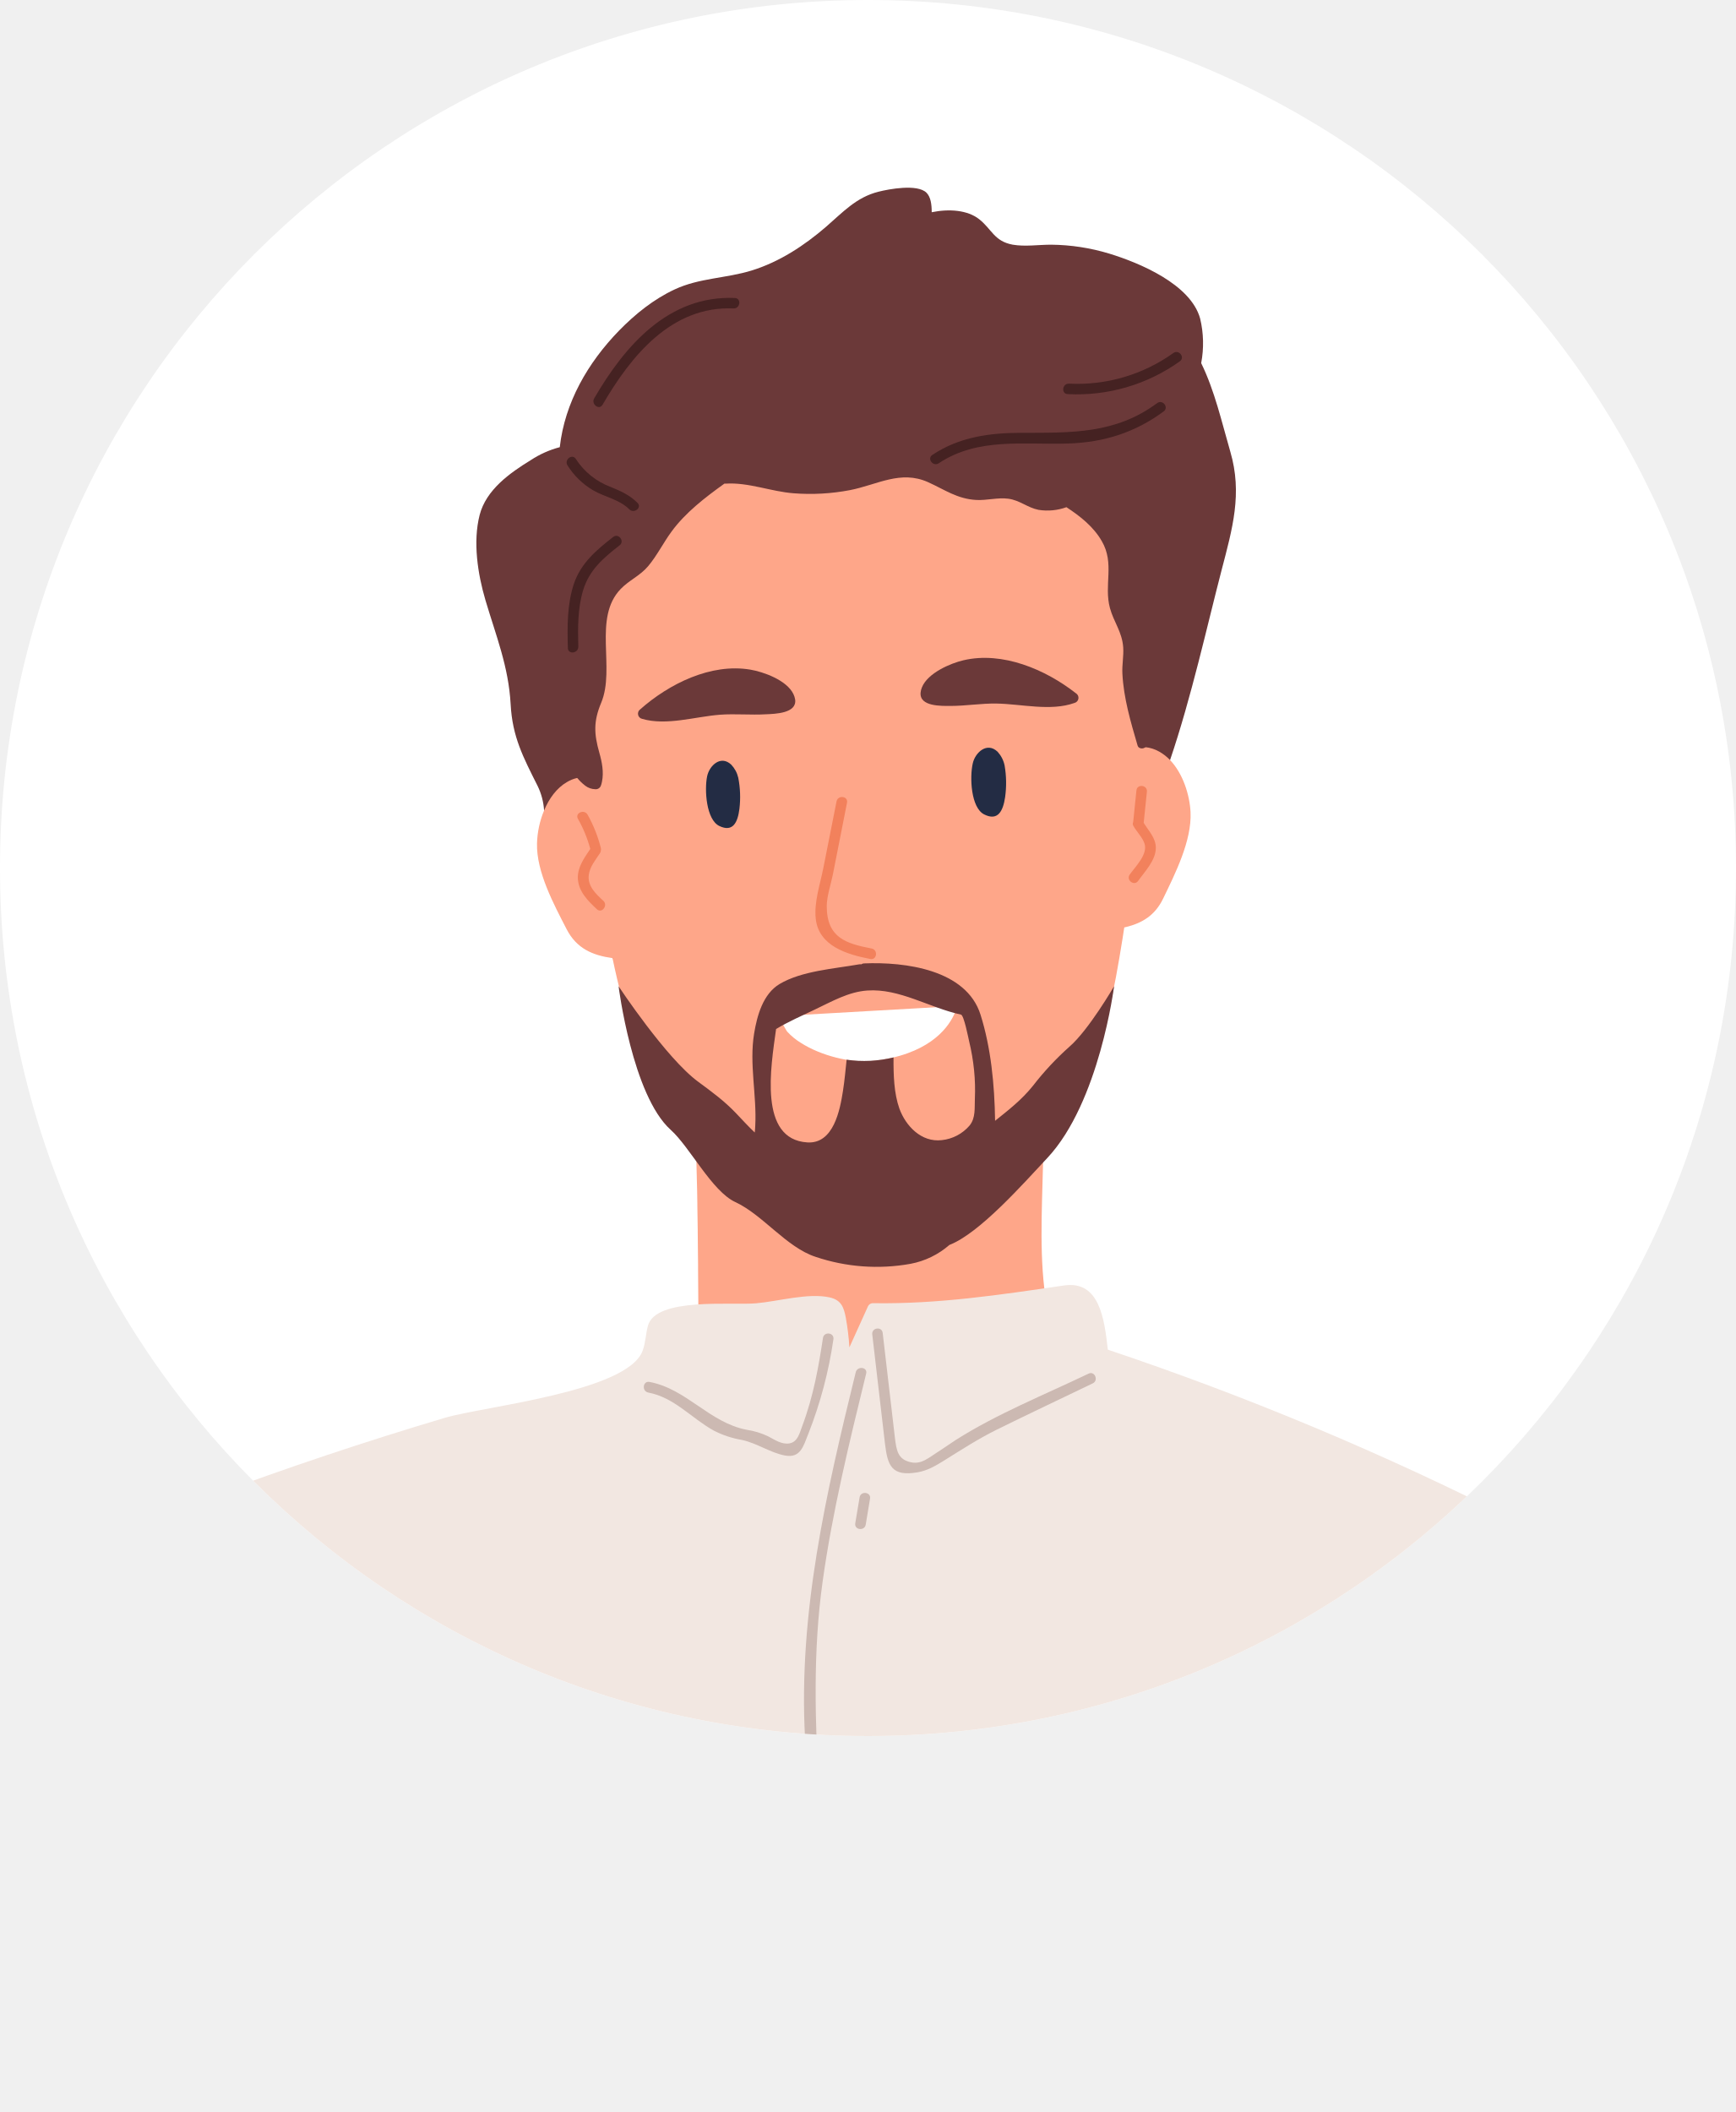
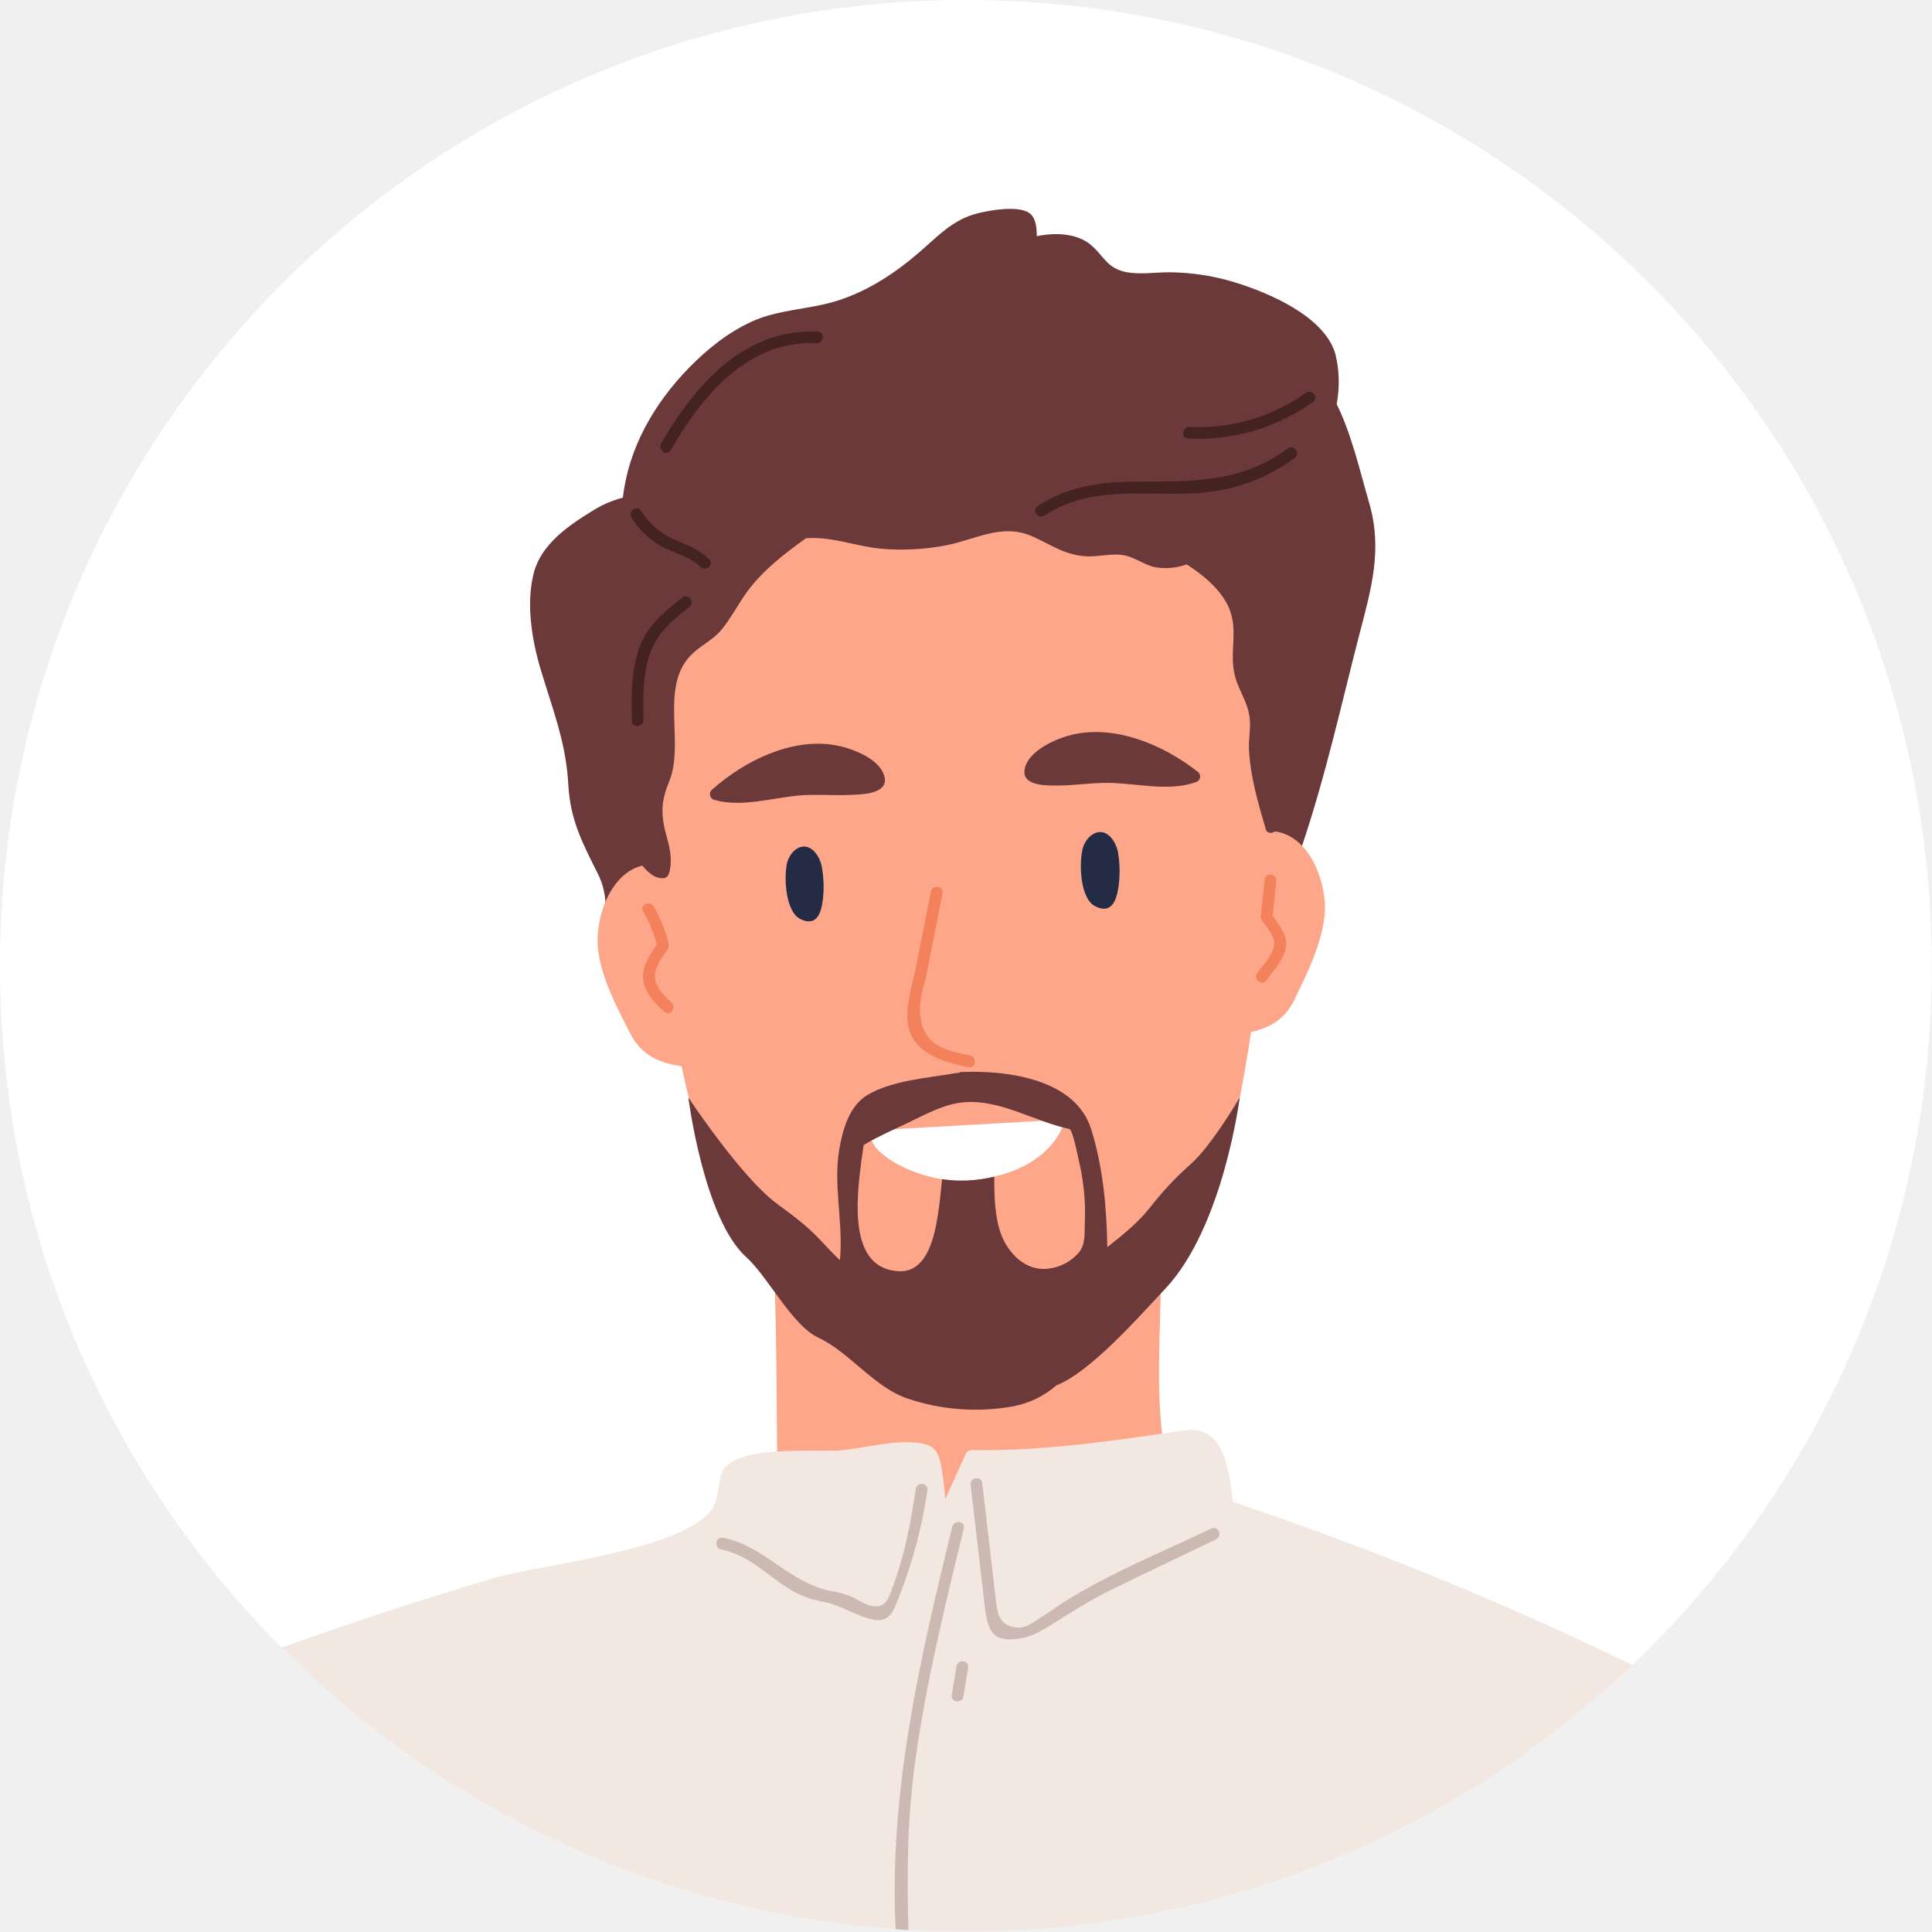
- <svg xmlns="http://www.w3.org/2000/svg" viewBox="0 0 655.24 797.13">
+ <svg xmlns="http://www.w3.org/2000/svg" viewBox="0 0 655.24 655.31">
  <defs>
    <style>.cls-1{fill:none;}.cls-2{clip-path:url(#clip-path);}.cls-3{fill:#fff;}.cls-4{fill:#6b3939;}.cls-5{fill:#fea689;}.cls-6{fill:#232c44;}.cls-7{fill:#f2815c;}.cls-8{fill:#452222;}.cls-9{fill:#f2e7e1;}.cls-10{fill:#ccb9b2;}</style>
-     <clipPath id="clip-path">
+     <clipPath id="clip-path" transform="translate(0 0)">
      <circle class="cls-1" cx="327.62" cy="327.62" r="327.62" />
    </clipPath>
  </defs>
  <g id="Layer_2" data-name="Layer 2">
    <g id="Layer_1-2" data-name="Layer 1">
      <g class="cls-2">
        <circle class="cls-3" cx="327.62" cy="327.62" r="327.62" />
-         <path class="cls-4" d="M464.38,170.5c-3.29-11.34-5.87-22.94-11-33.45a40.06,40.06,0,0,0-.4-16.84c-3.57-12.93-22.86-21-34.33-24.5a78.23,78.23,0,0,0-21.92-3.36c-4.75,0-9.78.8-14.48,0-7-1.28-7.87-5.82-12.65-9.6-4.4-3.48-11.33-4-17.93-2.65,0-3-.38-5.78-2-7.39-3.47-3.36-14.2-1.35-18.13-.34-8.36,2.1-13.44,7.76-19.75,13.22-8.21,7.09-17.53,13.22-28,16.48-9.66,3-19.83,2.81-29.13,7.16-7.94,3.69-14.9,9.31-21,15.55-11.82,12.16-20.48,27.17-22.38,44a36.86,36.86,0,0,0-10.89,4.85c-8,4.9-16.9,11.23-19.35,20.73-2.61,10.19-.72,22.29,2.19,32.17,4,13.47,8.74,25.09,9.51,39.31.66,12.33,4.77,20,10.17,30.78a24.52,24.52,0,0,1,2.45,9.3c.63,7.8-1.29,15.59,2.21,23.47,4.75,10.69,14,19.92,21.1,29,.79,1,1.57,2,2.37,3a1.23,1.23,0,0,0,.22.27c8.71,11.11,17.28,22.23,23.89,34.74,1.19,2.25,4.85.7,3.65-1.57-6.17-11.7-14-22.27-22.09-32.63-2.44-3.11-4.9-6.18-7.36-9.28-4-5.05-8.05-10.12-11.89-15.31-1.1-1.48-2.19-3-3.21-4.57l.12-.05a3.19,3.19,0,0,0,2.18-.43.26.26,0,0,1,.09-.09,8.26,8.26,0,0,1,1.2.05,5.35,5.35,0,0,0,.44.62,23.6,23.6,0,0,0,8.78,7.05c.38.17.75.36,1.15.55a52.69,52.69,0,0,0,6.38,2.38c.83.26,1.66.51,2.49.73,15.34,4.29,28.9,12,43.88,17.1,27.54,9.36,59.68,2.66,86.44-6.3,20.94-7,37.77-10.8,50.74-23.53a59.46,59.46,0,0,0,9.72-12.49c.46-.8.93-1.63,1.39-2.47.24-.43.47-.86.69-1.3.68-1.26,1.34-2.56,2-3.88a210,210,0,0,0,9.68-24.08c8.09-23.79,14-50.75,19.47-71.75C465.18,199.48,469,186.28,464.38,170.5Z" />
-         <path class="cls-5" d="M426.72,332.7c.1-1.16.21-2.31.31-3.48.3-3.51.59-7.06.85-10.62.15-2,.28-4,.42-6v0c.35-5,.66-10.08.95-15.11v0q.42-7.68.77-15.24a.29.29,0,0,1,0-.16c1.93-44.27,1.51-83.5-.15-86.85-6.88-13.89-17.53-20.09-29.72-27.71q-3.16-2-6.46-4.12c-1.74-1.16-3.53-2.38-5.32-3.67-12.55-9.09-29.39-9.83-44.29-9-34.59,1.94-68.13,6-97.51,26A103.55,103.55,0,0,0,235,185.79c-1,.93-2,1.89-3,2.89a60.94,60.94,0,0,0-10.7,14.26,38.58,38.58,0,0,0-4.43,16.78v0c-.43,8.08.79,16.25,0,25.46,0,.28-.05.58-.06.92-.34,6.93,1.11,25.45,3.68,47.17.12,1.08.25,2.16.38,3.24h0c.46,3.89,1,7.88,1.5,11.89.73,5.4,1.49,10.85,2.32,16.26.73,4.91,1.5,9.79,2.3,14.56,0,.31.11.62.15.92.17,1,.34,2,.52,3,.57,3.32,1.16,6.56,1.77,9.7.54,2.92,1.11,5.75,1.69,8.47,0,.08,0,.17.05.25,2.31,11,4.74,20.25,7.16,26.31a138.14,138.14,0,0,0,24.17,39.92c14.18,16.08,32.18,27.72,53,30.92a78.82,78.82,0,0,0,25.57-.25,112.53,112.53,0,0,0,15.31-3.71c3.3-1.05,6.54-2.25,9.65-3.58,10.5-4.48,19.47-11.07,27.84-18,12.64-10.46,20.71-37.63,24.91-53.09C421.77,368.85,426.2,338.59,426.72,332.7Z" />
-         <path class="cls-5" d="M500.65,581.49c-1.83-3.58-6.45-5.26-9.95-6.5-7.92-2.85-15.83-5.29-23.44-9a173.23,173.23,0,0,1-43.34-30.32,176.67,176.67,0,0,1-12.43-13.08c-.89-1-1.76-2.08-2.61-3.17-6.69-8.37-12.3-17.79-13.9-27.25-.32-1.93-.6-3.91-.81-5.88-2-17.1-.56-35.76-.38-53,0-2.21,0-4.39,0-6.54-.18-13.59-1.06-27.4-.44-41,0,0,.2-4.32.29-6.47.13-2.93-4.43-3.52-4.56-.57-.08,1.61-.14,3.21-.22,4.8-8.08-2.84-19.2-1.7-28.89-.21-4.29.69-8.29,1.41-11.62,1.91-14.38,2.17-30.59,4.37-46.07,8.46-13.33,3.49-26.14,8.38-36.83,15.78q-.27-6.25-.56-12.52c-.13-2.94-4.68-2.27-4.55.67.25,5.07.46,10.12.68,15.2-.35.28-.7.51-1,.81a2.37,2.37,0,0,0,1.25,4.13c.49.06.89,3.9,1.2,9.91,0,.08,0,.16,0,.26,0,1.07.1,2.2.14,3.38,0,.45,0,.89.05,1.33,0,.61.05,1.23.07,1.85,0,1.23.09,2.5.12,3.81a.52.52,0,0,0,0,.22c.06,1.87.1,3.8.15,5.79a1.08,1.08,0,0,0,0,.18c.1,3.18.17,6.5.21,9.87,0,.26,0,.52,0,.78.06,3,.1,6.07.14,9.1a4.86,4.86,0,0,0,0,.54c0,2.09.06,4.15.06,6.2s.06,4.21.07,6.2c0,.68,0,1.36,0,2,.05,4.89.07,9.41.1,13.2,0,5.43.05,9.36.08,10.85a20.35,20.35,0,0,1-.32,5c-1.32,5.43-5.07,11-9.66,16.35-.91,1-1.85,2-2.79,3.07-6,6.4-12.9,12.24-17.69,16.69-19.32,18-41.89,32.13-68.12,36.9-2.67.49-2.31,4.34,0,4.56A2,2,0,0,0,167,587.3c-.69-.06,5.95,10.59,6.31,10.91,5.95,5.36,14.65,8.87,21.79,12.15a200.26,200.26,0,0,0,52.8,15.93c18.67,2.92,37.33,2.59,55.93.85l4.22-.42c18.3-1.94,36.55-5.12,54.71-7.84,39.29-5.86,79.14-10.57,117.39-21.68C486,595.51,506.28,592.37,500.65,581.49Z" />
-         <path class="cls-6" d="M379.37,300.9a38.62,38.62,0,0,0-.19-12,10.92,10.92,0,0,0-2.6-5.12c-4-3.92-8.48.22-9.41,4.3-1.22,5.3-.71,16.77,4.29,19.3C376.64,310,378.59,306.14,379.37,300.9Z" />
-         <path class="cls-6" d="M279.09,305.27a37.5,37.5,0,0,0-.44-11.73A10.64,10.64,0,0,0,276,288.6c-4-3.75-8.28.4-9.1,4.4-1.07,5.21-.32,16.4,4.62,18.76C276.63,314.21,278.45,310.41,279.09,305.27Z" />
-         <path class="cls-7" d="M329,358c-9.38-1.83-16.91-3.88-16.95-15.93,0-3.89,1.58-8.28,2.33-12.11q2.66-13.5,5.32-27c.5-2.51-3.45-3-3.95-.49q-2.47,12.6-5,25.2c-1.21,6.11-3.54,12.86-2.85,19.11,1.14,10.31,11.77,13.45,20.57,15.17C331,362.46,331.52,358.51,329,358Z" />
-         <path class="cls-3" d="M293.45,383.56c.52.07,3.16,5.23,3.68,5.81a23.44,23.44,0,0,0,5.15,4.23c7.55,4.84,18.87,7.72,27.14,6.83,20.54-2.22,28-11.89,30.55-17.2a15,15,0,0,0,1.28-3.53Z" />
-         <path class="cls-5" d="M449.36,306.5c-.33-6.5-2.85-14.53-7.73-19.63a17.37,17.37,0,0,0-4.11-3.2A13.39,13.39,0,0,0,432.3,282a12.41,12.41,0,0,0-2.28,0,1.23,1.23,0,0,1-.19,0c-4.75.55-9,3.82-12.86,7.49-1.84,1.75.59,4.9,2.43,3.15,2.69-2.53,3.71-3.51,5.6-3.73-2.95,6.57-2.3,16.29-3.55,22.62-1.28,6.56-2.57,13-3.29,19.53a79,79,0,0,0-.26,15.7.91.91,0,0,0,.07.25c-.67.1-1.35.19-2,.25-2.55.24-2,4.18.57,3.94a62.8,62.8,0,0,0,8.48-1.31c6-1.47,10.93-4.34,14-10.75C443.53,329.8,449.89,317.27,449.36,306.5Z" />
-         <path class="cls-5" d="M237.12,358.23l-2-.17c0-.1.06-.15,0-.26a79.12,79.12,0,0,0-.52-14.71c-.85-6.84-2.37-13.57-3.9-20.43-1.39-6.31-1-16.05-4.07-22.53,1.88.17,2.92,1.12,5.66,3.59,1.91,1.72,4.26-1.49,2.36-3.19a36.32,36.32,0,0,0-7.51-5.49,14.27,14.27,0,0,0-6.73-1.75,11.41,11.41,0,0,0-2.61.34,13.24,13.24,0,0,0-3.82,1.55c-3.91,2.27-6.75,6.24-8.61,10.68a35.17,35.17,0,0,0-2.68,12.43c-.29,10.77,6.4,23.13,11.16,32.38,3.77,7.37,9.88,9.9,17.25,10.94a.25.25,0,0,0,.17,0c1.72.26,3.5.42,5.35.55,0,0,.08,0,.1,0C239.2,362.26,239.62,358.41,237.12,358.23Z" />
-         <path class="cls-4" d="M300.12,264a7.39,7.39,0,0,0-.63-2c-2.52-5.31-11.39-8.44-16.28-9.26-14.91-2.52-30.69,5.36-41.58,15a2,2,0,0,0,.75,3.58c9.15,2.67,19.95-.83,29.34-1.56,5.79-.43,11.6.17,17.38-.17C292.59,269.44,300.87,269.23,300.12,264Z" />
-         <path class="cls-4" d="M406.07,261.64c-11.44-8.95-27.67-15.89-42.41-12.44-4.83,1.12-13.51,4.78-15.69,10.24a6.73,6.73,0,0,0-.5,2c-.44,5.28,7.84,5,11.33,5,5.79,0,11.57-1,17.35-.9,9.42.16,20.43,3,29.41-.23A2,2,0,0,0,406.07,261.64Z" />
-         <path class="cls-7" d="M436.26,320c0-3.77-2.76-6.42-4.58-9.45q.6-5.87,1.21-11.74c.26-2.54-3.69-3.05-3.95-.49l-1.23,11.94a1.57,1.57,0,0,0,.12,1.54c1.22,2.14,3.41,4.27,4.17,6.63,1.29,4.06-3.48,8.68-5.59,11.64-1.48,2.08,1.67,4.5,3.16,2.42C432.13,328.89,436.25,324.71,436.26,320Z" />
-         <path class="cls-7" d="M227.73,340c-2.84-2.63-6-5.54-5.5-9.74.36-3.1,2.58-5.74,4.25-8.28a1.92,1.92,0,0,0,.31-1,1.86,1.86,0,0,0,0-.91,51.6,51.6,0,0,0-5-12.58c-1.24-2.2-4.91-.67-3.65,1.57a48.19,48.19,0,0,1,4.66,11.35c-2.27,3.38-4.89,6.95-4.69,11.18.24,4.92,3.83,8.46,7.22,11.61C227.19,344.89,229.59,341.72,227.73,340Z" />
-         <path class="cls-4" d="M444.65,185.62c-3.39-9.8-7.64-18.09-14.71-24.65a39.48,39.48,0,0,0-3.41-2.87,42.45,42.45,0,0,0-3.95-2.74,100.75,100.75,0,0,0-12.75-6.64h0c-2.62-1.17-5.3-2.21-8-3.17a119.49,119.49,0,0,0-63.61-4.32c-15.75,3.06-31.52,5.74-47.32,8.67-15.18,2.81-29.53,8.75-43.72,14.69C239,168,228.68,171.76,221,177.73a36,36,0,0,0-3.06,2.66,27.31,27.31,0,0,0-4.64,5.81c-3.33,5.66-3.2,12.15-3.12,18.51.13,9.88,1,19.7,1.41,29.58.71,15.5-4.14,34.37,2,49.2-2.07-1-4.21,1.94-2.15,3.26,2.35,1.54,4.33,4.43,6.43,6.88a18.91,18.91,0,0,0,3,2.9h0a6.43,6.43,0,0,0,3.79,1.34,2.05,2.05,0,0,0,2.09-1.21,8.52,8.52,0,0,0,.46-1.62c.75-3.59,0-7.48-1-10.94-2-7.08-2.25-11.81.69-18.82,5.49-13.08-3.23-32,7.39-43,3.13-3.26,7.33-5,10.33-8.57,3.42-4.08,5.74-8.86,8.88-13.12,5.19-7.08,12.51-12.74,19.91-18.05a3.73,3.73,0,0,1,.47,0c8.66-.56,17.1,3,25.71,3.64A80.06,80.06,0,0,0,320.75,185c10.33-2,19.14-7.71,29.58-3,6.3,2.84,10.94,6.3,18.14,6.7,4,.22,8.18-1,12.11-.47,4.37.59,7.25,3.38,11.4,4.2a21.14,21.14,0,0,0,10.54-1c5.24,3.42,10.22,7.39,13.31,12.75,5,8.52.73,16.63,3.12,25.36,1.43,5.23,4.61,9,5,14.82.22,3.22-.49,6.62-.31,9.88.46,9.26,3.13,18.23,5.71,27.07a1.52,1.52,0,0,0,.44.76.46.46,0,0,0,.19.14,2,2,0,0,0,2.28-.15,2,2,0,0,0,.88-1.27q4.89-27,9.76-54.08C445.43,212.82,449.4,199.35,444.65,185.62Z" />
-         <path class="cls-8" d="M240.63,189.8c-3-3-6.41-4.49-10.28-6.07a26.65,26.65,0,0,1-13-10.5c-1.39-2.16-4.52.3-3.14,2.44a28.52,28.52,0,0,0,9.6,9.35c4.46,2.6,10,3.48,13.72,7.22C239.28,194,242.44,191.61,240.63,189.8Z" />
-         <path class="cls-8" d="M436.77,152.14c-15.82,11.72-32.42,11.17-51.24,11.22-12,0-23.44,1.56-33.63,8.34-2.13,1.42.32,4.56,2.44,3.14,14.82-9.86,32.22-6.89,49-7.45,13.34-.44,25.12-4.15,35.88-12.11C441.28,153.75,438.83,150.62,436.77,152.14Z" />
-         <path class="cls-8" d="M442.87,133.24a62.29,62.29,0,0,1-39.39,11.56c-2.54-.12-3.05,3.83-.49,3.95a66.81,66.81,0,0,0,42.32-12.37C447.4,134.9,445,131.76,442.87,133.24Z" />
-         <path class="cls-8" d="M277.36,112.47c-25-1.07-41.54,18-53.08,37.87-1.28,2.19,1.87,4.63,3.15,2.42,10.7-18.4,26-37.35,49.44-36.35C279.41,116.52,279.93,112.58,277.36,112.47Z" />
-         <path class="cls-8" d="M233.88,205.81c2-1.57-.42-4.71-2.44-3.14-6.23,4.84-12.16,9.84-14.78,17.54s-2.56,16.33-2.32,24.39c.08,2.55,4,2,3.94-.57-.21-7-.23-14.5,1.81-21.23C222.41,215.11,227.76,210.56,233.88,205.81Z" />
-         <path class="cls-9" d="M44.73,711.16c-.12,8-.55,16-1.23,23.86A37.71,37.71,0,0,1,53,743.59l.11,0q5.13,1.43,10.34,2.56c.84.18,1.7.4,2.58.61l1.19.14c17.72,2.28,35.31,7.23,52.86,10.6q5.64,1.08,11.27,2.12l3.81.68,1.33.23q11.35,1.92,22.74,3.68c15.45,2.37,30.91,4.65,46.41,6.67,112.69,14.68,226.37,18.9,339.77,24.52l33.49,1.7c.5-16.38,2.38-39.59,8.63-53.88,9.75-22.28,21.68-43.61,29.74-66.62A228.06,228.06,0,0,0,627.07,638c1.58-9.69,3.33-20.43-1.62-29.48-4-7.22-11.13-11.78-18-15.77-11.6-6.7-23.58-12.83-35.51-18.91A1139.56,1139.56,0,0,0,418.14,509.4c-1.3-11.65-3.15-26.18-16.51-24.23-24.18,3.53-47.36,7.06-71.94,6.69a2.1,2.1,0,0,0-2.09,1.21q-3.5,7.73-7,15.46a94.92,94.92,0,0,0-1.36-11.2c-.76-4.05-1.79-6.69-6.1-7.65-8.07-1.8-19.44,1.5-27.71,2.22-9.4.82-37.91-2.35-40.88,8.49-.84,3.1-.87,6.41-2,9.42-5.7,15.53-59.88,20.94-74.69,25.33Q123,548.49,79,564.88c-10.08,3.76-23.49,6.72-30.51,15.6-6.77,8.54-6.25,20.13-6,30.45C43.38,644.3,45.21,677.77,44.73,711.16Z" />
-         <path class="cls-10" d="M310.62,505c-1.59,10.43-3.48,21.65-7.81,33.21-1,2.57-1.64,6-4.85,6.57-2.9.48-5.51-1.35-7.95-2.63a28.29,28.29,0,0,0-8.08-2.49c-14.23-2.7-22.69-15.43-36.78-18.08-2.52-.47-3,3.47-.5,4,9.91,1.86,16.29,9.69,24.78,14.38a36.62,36.62,0,0,0,10.63,3.52c5.63,1.21,10.68,4.82,16.16,5.86,6,1.13,7-3.53,8.95-8.37a159.54,159.54,0,0,0,9.39-35.43C315,502.92,311,502.43,310.62,505Z" />
-         <path class="cls-10" d="M410.88,518.45c-16.7,8-34.56,15.14-50.23,25.1-1.86,1.19-3.63,2.51-5.49,3.69-4.82,3-7.42,5.83-12,4.5-4.09-1.18-4.79-3.93-5.41-9.3l-.87-7.5-3.72-31.87c-.29-2.54-4.23-2-3.93.58l4.8,41.24c1,8.35,2.51,12.52,12.44,10.78,3.59-.63,6.75-2.48,9.79-4.37,6.62-4.13,13-8.27,20-11.73,12-5.92,24.15-11.64,36.22-17.46C414.74,521,413.2,517.33,410.88,518.45Z" />
-         <path class="cls-10" d="M301.14,728.38c-3.63,17.19-8.35,34.36-9.25,51.9l4.47.39c.62-13.56,3.15-26.93,6.28-40.78,4.82-21.37,7.65-41.86,6.46-63.79-1.43-26.66-2.32-52.48,1.37-79s10.09-52.66,16.46-78.68c.61-2.48-3.34-2.95-3.94-.49-11.12,45.35-21.73,91-19.13,138.05C305.22,680.67,306.3,704,301.14,728.38Z" />
-         <path class="cls-10" d="M324.45,565.14c-.55,3.27-1.09,6.54-1.64,9.81-.42,2.53,3.53,3,3.95.49.54-3.27,1.09-6.54,1.63-9.81C328.82,563.1,324.87,562.62,324.45,565.14Z" />
-         <path class="cls-10" d="M321.93,689.86a68.4,68.4,0,0,1-.28-9.49c.1-2.54-3.84-3.06-3.95-.5a77.53,77.53,0,0,0,.29,10.56C318.24,693,322.18,692.4,321.93,689.86Z" />
-         <path class="cls-4" d="M420.5,372.24s-9.56,16.52-16.88,22.84a108.63,108.63,0,0,0-13.72,14.71c-4.3,5.36-9.26,9.18-14.31,13.23-.2-13.73-1.58-27.65-5.5-40.06-5.36-17-28.43-20-44-19.34a1.72,1.72,0,0,0-1,.35,2,2,0,0,0-.82,0c-9.36,1.66-21.67,2.46-30,7.41-6.28,3.74-8.51,11.93-9.63,18.67-1.91,11.53,1.05,23.32.42,34.94,0,.81-.13,1.63-.19,2.44-2.44-2.29-4.71-4.81-7.16-7.37-4.32-4.53-9.06-8-14.12-11.73-12.14-8.88-30.11-36.08-30.11-36.08s5.16,41.16,19.68,54.19c7.25,6.51,15.54,23.16,24.37,27.25,10.39,4.81,19.31,17.1,30.29,20.67A72,72,0,0,0,343.67,477a31,31,0,0,0,14.67-7.12c11.43-4.43,27.89-23.15,37-32.86C415,416,420.5,372.24,420.5,372.24ZM337.26,399.1a47,47,0,0,1-17.71.87c-.44,4.15-.75,7.73-1.39,11.85-1.12,7.15-3.54,20-13.45,19.36-18.44-1.16-13.78-28.35-11.78-42.81,4.7-2.8,9.72-5,14.68-7.36,6.33-3,12.63-6.66,19.73-7.16,12.16-.87,23.54,6.54,35.37,9.09,1.13.24,2.78,8.81,3.08,10.06a81.19,81.19,0,0,1,1.87,10.94,74.51,74.51,0,0,1,.3,10.67c-.15,3.5.35,7.32-2,10.2a16,16,0,0,1-10.49,5.51c-7.72.91-13.62-5.36-16-11.9C337.41,412.62,337.21,405.72,337.26,399.1Z" />
+         <path class="cls-4" d="M464.38,170.5c-3.29-11.34-5.87-22.94-11-33.45a40.06,40.06,0,0,0-.4-16.84c-3.57-12.93-22.86-21-34.33-24.5a78.23,78.23,0,0,0-21.92-3.36c-4.75,0-9.78.8-14.48,0-7-1.28-7.87-5.82-12.65-9.6-4.4-3.48-11.33-4-17.93-2.65,0-3-.38-5.78-2-7.39-3.47-3.36-14.2-1.35-18.13-.34-8.36,2.1-13.44,7.76-19.75,13.22-8.21,7.09-17.53,13.22-28,16.48-9.66,3-19.83,2.81-29.13,7.16-7.94,3.69-14.9,9.31-21,15.55-11.82,12.16-20.48,27.17-22.38,44a36.86,36.86,0,0,0-10.89,4.85c-8,4.9-16.9,11.23-19.35,20.73-2.61,10.19-.72,22.29,2.19,32.17,4,13.47,8.74,25.09,9.51,39.31.66,12.33,4.77,20,10.17,30.78a24.52,24.52,0,0,1,2.45,9.3c.63,7.8-1.29,15.59,2.21,23.47,4.75,10.69,14,19.92,21.1,29,.79,1,1.57,2,2.37,3a1.23,1.23,0,0,0,.22.27c8.71,11.11,17.28,22.23,23.89,34.74,1.19,2.25,4.85.7,3.65-1.57-6.17-11.7-14-22.27-22.09-32.63-2.44-3.11-4.9-6.18-7.36-9.28-4-5.05-8.05-10.12-11.89-15.31-1.1-1.48-2.19-3-3.21-4.57l.12-.05a3.19,3.19,0,0,0,2.18-.43.26.26,0,0,1,.09-.09,8.26,8.26,0,0,1,1.2.05,5.35,5.35,0,0,0,.44.62,23.6,23.6,0,0,0,8.78,7.05c.38.17.75.36,1.15.55a52.69,52.69,0,0,0,6.38,2.38c.83.26,1.66.51,2.49.73,15.34,4.29,28.9,12,43.88,17.1,27.54,9.36,59.68,2.66,86.44-6.3,20.94-7,37.77-10.8,50.74-23.53a59.46,59.46,0,0,0,9.72-12.49c.46-.8.93-1.63,1.39-2.47.24-.43.47-.86.69-1.3.68-1.26,1.34-2.56,2-3.88a210,210,0,0,0,9.68-24.08c8.09-23.79,14-50.75,19.47-71.75C465.18,199.48,469,186.28,464.38,170.5Z" transform="translate(0 0)" />
+         <path class="cls-5" d="M426.72,332.7c.1-1.16.21-2.31.31-3.48.3-3.51.59-7.06.85-10.62.15-2,.28-4,.42-6v0c.35-5,.66-10.08.95-15.11v0q.42-7.68.77-15.24a.29.29,0,0,1,0-.16c1.93-44.27,1.51-83.5-.15-86.85-6.88-13.89-17.53-20.09-29.72-27.71q-3.16-2-6.46-4.12c-1.74-1.16-3.53-2.38-5.32-3.67-12.55-9.09-29.39-9.83-44.29-9-34.59,1.94-68.13,6-97.51,26A103.55,103.55,0,0,0,235,185.79c-1,.93-2,1.89-3,2.89a60.94,60.94,0,0,0-10.7,14.26,38.58,38.58,0,0,0-4.43,16.78v0c-.43,8.08.79,16.25,0,25.46,0,.28-.05.58-.06.92-.34,6.93,1.11,25.45,3.68,47.17.12,1.08.25,2.16.38,3.24h0c.46,3.89,1,7.88,1.5,11.89.73,5.4,1.49,10.85,2.32,16.26.73,4.91,1.5,9.79,2.3,14.56,0,.31.11.62.15.92.17,1,.34,2,.52,3,.57,3.32,1.16,6.56,1.77,9.7.54,2.92,1.11,5.75,1.69,8.47,0,.08,0,.17.05.25,2.31,11,4.74,20.25,7.16,26.31a138.14,138.14,0,0,0,24.17,39.92c14.18,16.08,32.18,27.72,53,30.92a78.82,78.82,0,0,0,25.57-.25,112.53,112.53,0,0,0,15.31-3.71c3.3-1.05,6.54-2.25,9.65-3.58,10.5-4.48,19.47-11.07,27.84-18,12.64-10.46,20.71-37.63,24.91-53.09C421.77,368.85,426.2,338.59,426.72,332.7Z" transform="translate(0 0)" />
+         <path class="cls-5" d="M165.14,585.73A2,2,0,0,0,167,587.3c-.69-.06,5.95,10.59,6.31,10.91,5.95,5.36,14.65,8.87,21.79,12.15a200.26,200.26,0,0,0,52.8,15.93c18.67,2.92,37.33,2.59,55.93.85l4.22-.42c18.3-1.94,36.55-5.12,54.71-7.84,39.29-5.86,79.14-10.57,117.39-21.68,5.86-1.69,26.13-4.83,20.5-15.71-1.83-3.58-6.45-5.26-9.95-6.5-7.92-2.85-15.83-5.29-23.44-9a173.23,173.23,0,0,1-43.34-30.32,176.67,176.67,0,0,1-12.43-13.08c-.89-1-1.76-2.08-2.61-3.17-6.69-8.37-12.3-17.79-13.9-27.25-.32-1.93-.6-3.91-.81-5.88-2-17.1-.56-35.76-.38-53,0-2.21,0-4.39,0-6.54-.18-13.59-1.06-27.4-.44-41,0,0,.2-4.32.29-6.47.13-2.93-4.43-3.52-4.56-.57-.08,1.61-.14,3.21-.22,4.8-8.08-2.84-19.2-1.7-28.89-.21-4.29.69-8.29,1.41-11.62,1.91-14.38,2.17-30.59,4.37-46.07,8.46-13.33,3.49-26.14,8.38-36.83,15.78q-.27-6.25-.56-12.52c-.13-2.94-4.68-2.27-4.55.67.25,5.07.46,10.12.68,15.2-.35.28-.7.51-1,.81a2.37,2.37,0,0,0,1.25,4.13c.49.06.89,3.9,1.2,9.91,0,.08,0,.16,0,.26,0,1.07.1,2.2.14,3.38,0,.45,0,.89.05,1.33,0,.61.05,1.23.07,1.85,0,1.23.09,2.5.12,3.81a.52.52,0,0,0,0,.22c.06,1.87.1,3.8.15,5.79a1.08,1.08,0,0,0,0,.18c.1,3.18.17,6.5.21,9.87,0,.26,0,.52,0,.78.06,3,.1,6.07.14,9.1a4.86,4.86,0,0,0,0,.54c0,2.09.06,4.15.06,6.2s.06,4.21.07,6.2c0,.68,0,1.36,0,2,.05,4.89.07,9.41.1,13.2,0,5.43.05,9.36.08,10.85a20.35,20.35,0,0,1-.32,5c-1.32,5.42-5.07,11-9.66,16.35-.92,1-1.85,2-2.79,3.07-6,6.4-12.9,12.24-17.69,16.69-19.32,18-41.89,32.13-68.12,36.9C162.44,581.66,162.8,585.51,165.14,585.73Z" transform="translate(0 0)" />
+         <path class="cls-6" d="M379.37,300.9a38.62,38.62,0,0,0-.19-12,10.92,10.92,0,0,0-2.6-5.12c-4-3.92-8.48.22-9.41,4.3-1.22,5.3-.71,16.77,4.29,19.3C376.64,310,378.59,306.14,379.37,300.9Z" transform="translate(0 0)" />
+         <path class="cls-6" d="M279.09,305.27a37.5,37.5,0,0,0-.44-11.73A10.64,10.64,0,0,0,276,288.6c-4-3.75-8.28.4-9.1,4.4-1.07,5.21-.32,16.4,4.62,18.76C276.63,314.21,278.45,310.41,279.09,305.27Z" transform="translate(0 0)" />
+         <path class="cls-7" d="M329,358c-9.38-1.83-16.91-3.88-16.95-15.93,0-3.89,1.58-8.28,2.33-12.11q2.66-13.5,5.32-27c.5-2.51-3.45-3-3.95-.49q-2.47,12.6-5,25.2c-1.21,6.11-3.54,12.86-2.85,19.11,1.14,10.31,11.77,13.45,20.57,15.17C331,362.46,331.52,358.51,329,358Z" transform="translate(0 0)" />
+         <path class="cls-3" d="M293.45,383.56c.52.07,3.16,5.23,3.68,5.81a23.44,23.44,0,0,0,5.15,4.23c7.55,4.84,18.87,7.72,27.14,6.83,20.54-2.22,28-11.89,30.55-17.2a15,15,0,0,0,1.28-3.53Z" transform="translate(0 0)" />
+         <path class="cls-5" d="M449.36,306.5c-.33-6.5-2.85-14.53-7.73-19.63a17.37,17.37,0,0,0-4.11-3.2A13.39,13.39,0,0,0,432.3,282a12.41,12.41,0,0,0-2.28,0,1.23,1.23,0,0,1-.19,0c-4.75.55-9,3.82-12.86,7.49-1.84,1.75.59,4.9,2.43,3.15,2.69-2.53,3.71-3.51,5.6-3.73-2.95,6.57-2.3,16.29-3.55,22.62-1.28,6.56-2.57,13-3.29,19.53a79,79,0,0,0-.26,15.7.91.91,0,0,0,.07.25c-.67.1-1.35.19-2,.25-2.55.24-2,4.18.57,3.94a62.8,62.8,0,0,0,8.48-1.31c6-1.47,10.93-4.34,14-10.75C443.53,329.8,449.89,317.27,449.36,306.5Z" transform="translate(0 0)" />
+         <path class="cls-5" d="M237.12,358.23l-2-.17c0-.1.06-.15,0-.26a79.12,79.12,0,0,0-.52-14.71c-.85-6.84-2.37-13.57-3.9-20.43-1.39-6.31-1-16.05-4.07-22.53,1.88.17,2.92,1.12,5.66,3.59,1.91,1.72,4.26-1.49,2.36-3.19a36.32,36.32,0,0,0-7.51-5.49,14.27,14.27,0,0,0-6.73-1.75,11.41,11.41,0,0,0-2.61.34,13.24,13.24,0,0,0-3.82,1.55c-3.91,2.27-6.75,6.24-8.61,10.68a35.17,35.17,0,0,0-2.68,12.43c-.29,10.77,6.4,23.13,11.16,32.38,3.77,7.37,9.88,9.9,17.25,10.94a.25.25,0,0,0,.17,0c1.72.26,3.5.42,5.35.55,0,0,.08,0,.1,0C239.2,362.26,239.62,358.41,237.12,358.23Z" transform="translate(0 0)" />
+         <path class="cls-4" d="M300.12,264a7.39,7.39,0,0,0-.63-2c-2.52-5.31-11.39-8.44-16.28-9.26-14.91-2.52-30.69,5.36-41.58,15a2,2,0,0,0,.75,3.58c9.15,2.67,19.95-.83,29.34-1.56,5.79-.43,11.6.17,17.38-.17C292.59,269.44,300.87,269.23,300.12,264Z" transform="translate(0 0)" />
+         <path class="cls-4" d="M406.07,261.64c-11.44-8.95-27.67-15.89-42.41-12.44-4.83,1.12-13.51,4.78-15.69,10.24a6.73,6.73,0,0,0-.5,2c-.44,5.28,7.84,5,11.33,5,5.79,0,11.57-1,17.35-.9,9.42.16,20.43,3,29.41-.23A2,2,0,0,0,406.07,261.64Z" transform="translate(0 0)" />
+         <path class="cls-7" d="M436.26,320c0-3.77-2.76-6.42-4.58-9.45q.6-5.87,1.21-11.74c.26-2.54-3.69-3.05-3.95-.49l-1.23,11.94a1.57,1.57,0,0,0,.12,1.54c1.22,2.14,3.41,4.27,4.17,6.63,1.29,4.06-3.48,8.68-5.59,11.64-1.48,2.08,1.67,4.5,3.16,2.42C432.13,328.89,436.25,324.71,436.26,320Z" transform="translate(0 0)" />
+         <path class="cls-7" d="M227.73,340c-2.84-2.63-6-5.54-5.5-9.74.36-3.1,2.58-5.74,4.25-8.28a1.92,1.92,0,0,0,.31-1,1.86,1.86,0,0,0,0-.91,51.6,51.6,0,0,0-5-12.58c-1.24-2.2-4.91-.67-3.65,1.57a48.19,48.19,0,0,1,4.66,11.35c-2.27,3.38-4.89,6.95-4.69,11.18.24,4.92,3.83,8.46,7.22,11.61C227.19,344.89,229.59,341.72,227.73,340Z" transform="translate(0 0)" />
+         <path class="cls-4" d="M444.65,185.62c-3.39-9.8-7.64-18.09-14.71-24.65a39.48,39.48,0,0,0-3.41-2.87,42.45,42.45,0,0,0-3.95-2.74,100.75,100.75,0,0,0-12.75-6.64h0c-2.62-1.17-5.3-2.21-8-3.17a119.49,119.49,0,0,0-63.61-4.32c-15.75,3.06-31.52,5.74-47.32,8.67-15.18,2.81-29.53,8.75-43.72,14.69C239,168,228.68,171.76,221,177.73a36,36,0,0,0-3.06,2.66,27.31,27.31,0,0,0-4.64,5.81c-3.33,5.66-3.2,12.15-3.12,18.51.13,9.88,1,19.7,1.41,29.58.71,15.5-4.14,34.37,2,49.2-2.07-1-4.21,1.94-2.15,3.26,2.35,1.54,4.33,4.43,6.43,6.88a18.91,18.91,0,0,0,3,2.9h0a6.43,6.43,0,0,0,3.79,1.34,2.05,2.05,0,0,0,2.09-1.21,8.52,8.52,0,0,0,.46-1.62c.75-3.59,0-7.48-1-10.94-2-7.08-2.25-11.81.69-18.82,5.49-13.08-3.23-32,7.39-43,3.13-3.26,7.33-5,10.33-8.57,3.42-4.08,5.74-8.86,8.88-13.12,5.19-7.08,12.51-12.74,19.91-18.05a3.73,3.73,0,0,1,.47,0c8.66-.56,17.1,3,25.71,3.64A80.06,80.06,0,0,0,320.75,185c10.33-2,19.14-7.71,29.58-3,6.3,2.84,10.94,6.3,18.14,6.7,4,.22,8.18-1,12.11-.47,4.37.59,7.25,3.38,11.4,4.2a21.14,21.14,0,0,0,10.54-1c5.24,3.42,10.22,7.39,13.31,12.75,5,8.52.73,16.63,3.12,25.36,1.43,5.23,4.61,9,5,14.82.22,3.22-.49,6.62-.31,9.88.46,9.26,3.13,18.23,5.71,27.07a1.52,1.52,0,0,0,.44.76.46.46,0,0,0,.19.14,2,2,0,0,0,2.28-.15,2,2,0,0,0,.88-1.27q4.89-27,9.76-54.08C445.43,212.82,449.4,199.35,444.65,185.62Z" transform="translate(0 0)" />
+         <path class="cls-8" d="M240.63,189.8c-3-3-6.41-4.49-10.28-6.07a26.65,26.65,0,0,1-13-10.5c-1.39-2.16-4.52.3-3.14,2.44a28.52,28.52,0,0,0,9.6,9.35c4.46,2.6,10,3.48,13.72,7.22C239.28,194,242.44,191.61,240.63,189.8Z" transform="translate(0 0)" />
+         <path class="cls-8" d="M436.77,152.14c-15.82,11.72-32.42,11.17-51.24,11.22-12,0-23.44,1.56-33.63,8.34-2.13,1.42.32,4.56,2.44,3.14,14.82-9.86,32.22-6.89,49-7.45,13.34-.44,25.12-4.15,35.88-12.11C441.28,153.75,438.83,150.62,436.77,152.14Z" transform="translate(0 0)" />
+         <path class="cls-8" d="M442.87,133.24a62.29,62.29,0,0,1-39.39,11.56c-2.54-.12-3.05,3.83-.49,3.95a66.81,66.81,0,0,0,42.32-12.37C447.4,134.9,445,131.76,442.87,133.24Z" transform="translate(0 0)" />
+         <path class="cls-8" d="M277.36,112.47c-25-1.07-41.54,18-53.08,37.87-1.28,2.19,1.87,4.63,3.15,2.42,10.7-18.4,26-37.35,49.44-36.35C279.41,116.52,279.93,112.58,277.36,112.47Z" transform="translate(0 0)" />
+         <path class="cls-8" d="M233.88,205.81c2-1.57-.42-4.71-2.44-3.14-6.23,4.84-12.16,9.84-14.78,17.54s-2.56,16.33-2.32,24.39c.08,2.55,4,2,3.94-.57-.21-7-.23-14.5,1.81-21.23C222.41,215.11,227.76,210.56,233.88,205.81Z" transform="translate(0 0)" />
+         <path class="cls-9" d="M43.94,655.31H623.53q2.09-8.61,3.54-17.34c1.58-9.69,3.33-20.43-1.62-29.48-4-7.22-11.13-11.78-18-15.77-11.6-6.7-23.58-12.83-35.51-18.91A1139.56,1139.56,0,0,0,418.14,509.4c-1.3-11.65-3.15-26.18-16.51-24.23-24.18,3.53-47.36,7.06-71.94,6.69a2.1,2.1,0,0,0-2.09,1.21q-3.5,7.73-7,15.46a94.92,94.92,0,0,0-1.36-11.2c-.76-4.05-1.79-6.69-6.1-7.65-8.07-1.8-19.44,1.5-27.71,2.22-9.4.82-37.91-2.35-40.88,8.49-.84,3.1-.87,6.41-2,9.42-5.7,15.53-59.88,20.94-74.69,25.33Q123,548.49,79,564.88c-10.08,3.76-23.49,6.72-30.51,15.6-6.77,8.54-6.25,20.13-6,30.45C42.89,625.71,43.46,640.5,43.94,655.31Z" transform="translate(0 0)" />
+         <path class="cls-10" d="M310.62,505c-1.59,10.43-3.48,21.65-7.81,33.21-1,2.57-1.64,6-4.85,6.57-2.9.48-5.51-1.35-7.95-2.63a28.29,28.29,0,0,0-8.08-2.49c-14.23-2.7-22.69-15.43-36.78-18.08-2.52-.47-3,3.47-.5,4,9.91,1.86,16.29,9.69,24.78,14.38a36.62,36.62,0,0,0,10.63,3.52c5.63,1.21,10.68,4.82,16.16,5.86,6,1.13,7-3.53,8.95-8.37a159.54,159.54,0,0,0,9.39-35.43C315,502.92,311,502.43,310.62,505Z" transform="translate(0 0)" />
+         <path class="cls-10" d="M410.88,518.45c-16.7,8-34.56,15.14-50.23,25.1-1.86,1.19-3.63,2.51-5.49,3.69-4.82,3-7.41,5.83-12,4.5-4.09-1.18-4.79-3.93-5.41-9.3l-.87-7.5-3.72-31.87c-.29-2.54-4.23-2-3.93.58l4.8,41.24c1,8.35,2.51,12.52,12.44,10.78,3.59-.63,6.75-2.48,9.79-4.37,6.62-4.13,13-8.27,20-11.73,12-5.92,24.15-11.64,36.22-17.46C414.74,521,413.2,517.33,410.88,518.45Z" transform="translate(0 0)" />
+         <path class="cls-10" d="M308.16,655.31c-.64-19.44-.41-38.64,2.31-58.24,3.7-26.56,10.09-52.66,16.46-78.68.61-2.48-3.34-2.95-3.94-.49-11.07,45.14-21.62,90.61-19.16,137.41Z" transform="translate(0 0)" />
+         <path class="cls-10" d="M324.45,565.14c-.55,3.27-1.09,6.54-1.64,9.81-.42,2.53,3.53,3,3.95.49.54-3.27,1.09-6.54,1.63-9.81C328.82,563.1,324.87,562.62,324.45,565.14Z" transform="translate(0 0)" />
+         <path class="cls-4" d="M420.5,372.24s-9.56,16.52-16.88,22.84a108.63,108.63,0,0,0-13.72,14.71c-4.3,5.36-9.26,9.18-14.31,13.23-.2-13.73-1.58-27.65-5.5-40.06-5.36-17-28.43-20-44-19.34a1.72,1.72,0,0,0-1,.35,2,2,0,0,0-.82,0c-9.36,1.66-21.67,2.46-30,7.41-6.28,3.74-8.51,11.93-9.63,18.67-1.91,11.53,1.05,23.32.42,34.94,0,.81-.13,1.63-.19,2.44-2.44-2.29-4.71-4.81-7.16-7.37-4.32-4.53-9.06-8-14.12-11.73-12.14-8.88-30.11-36.08-30.11-36.08s5.16,41.16,19.68,54.19c7.25,6.51,15.54,23.16,24.37,27.25,10.39,4.81,19.31,17.1,30.29,20.67A72,72,0,0,0,343.67,477a31,31,0,0,0,14.67-7.12c11.43-4.43,27.89-23.15,37-32.86C415,416,420.5,372.24,420.5,372.24ZM337.26,399.1a47,47,0,0,1-17.71.87c-.44,4.15-.75,7.73-1.39,11.85-1.12,7.15-3.54,20-13.45,19.36-18.44-1.16-13.78-28.35-11.78-42.81,4.7-2.8,9.72-5,14.68-7.36,6.33-3,12.63-6.66,19.73-7.16,12.16-.87,23.54,6.54,35.37,9.09,1.13.24,2.78,8.81,3.08,10.06a81.19,81.19,0,0,1,1.87,10.94,74.51,74.51,0,0,1,.3,10.67c-.15,3.5.35,7.32-2,10.2a16,16,0,0,1-10.49,5.51c-7.72.91-13.62-5.36-16-11.9C337.41,412.62,337.21,405.72,337.26,399.1Z" transform="translate(0 0)" />
      </g>
    </g>
  </g>
</svg>
